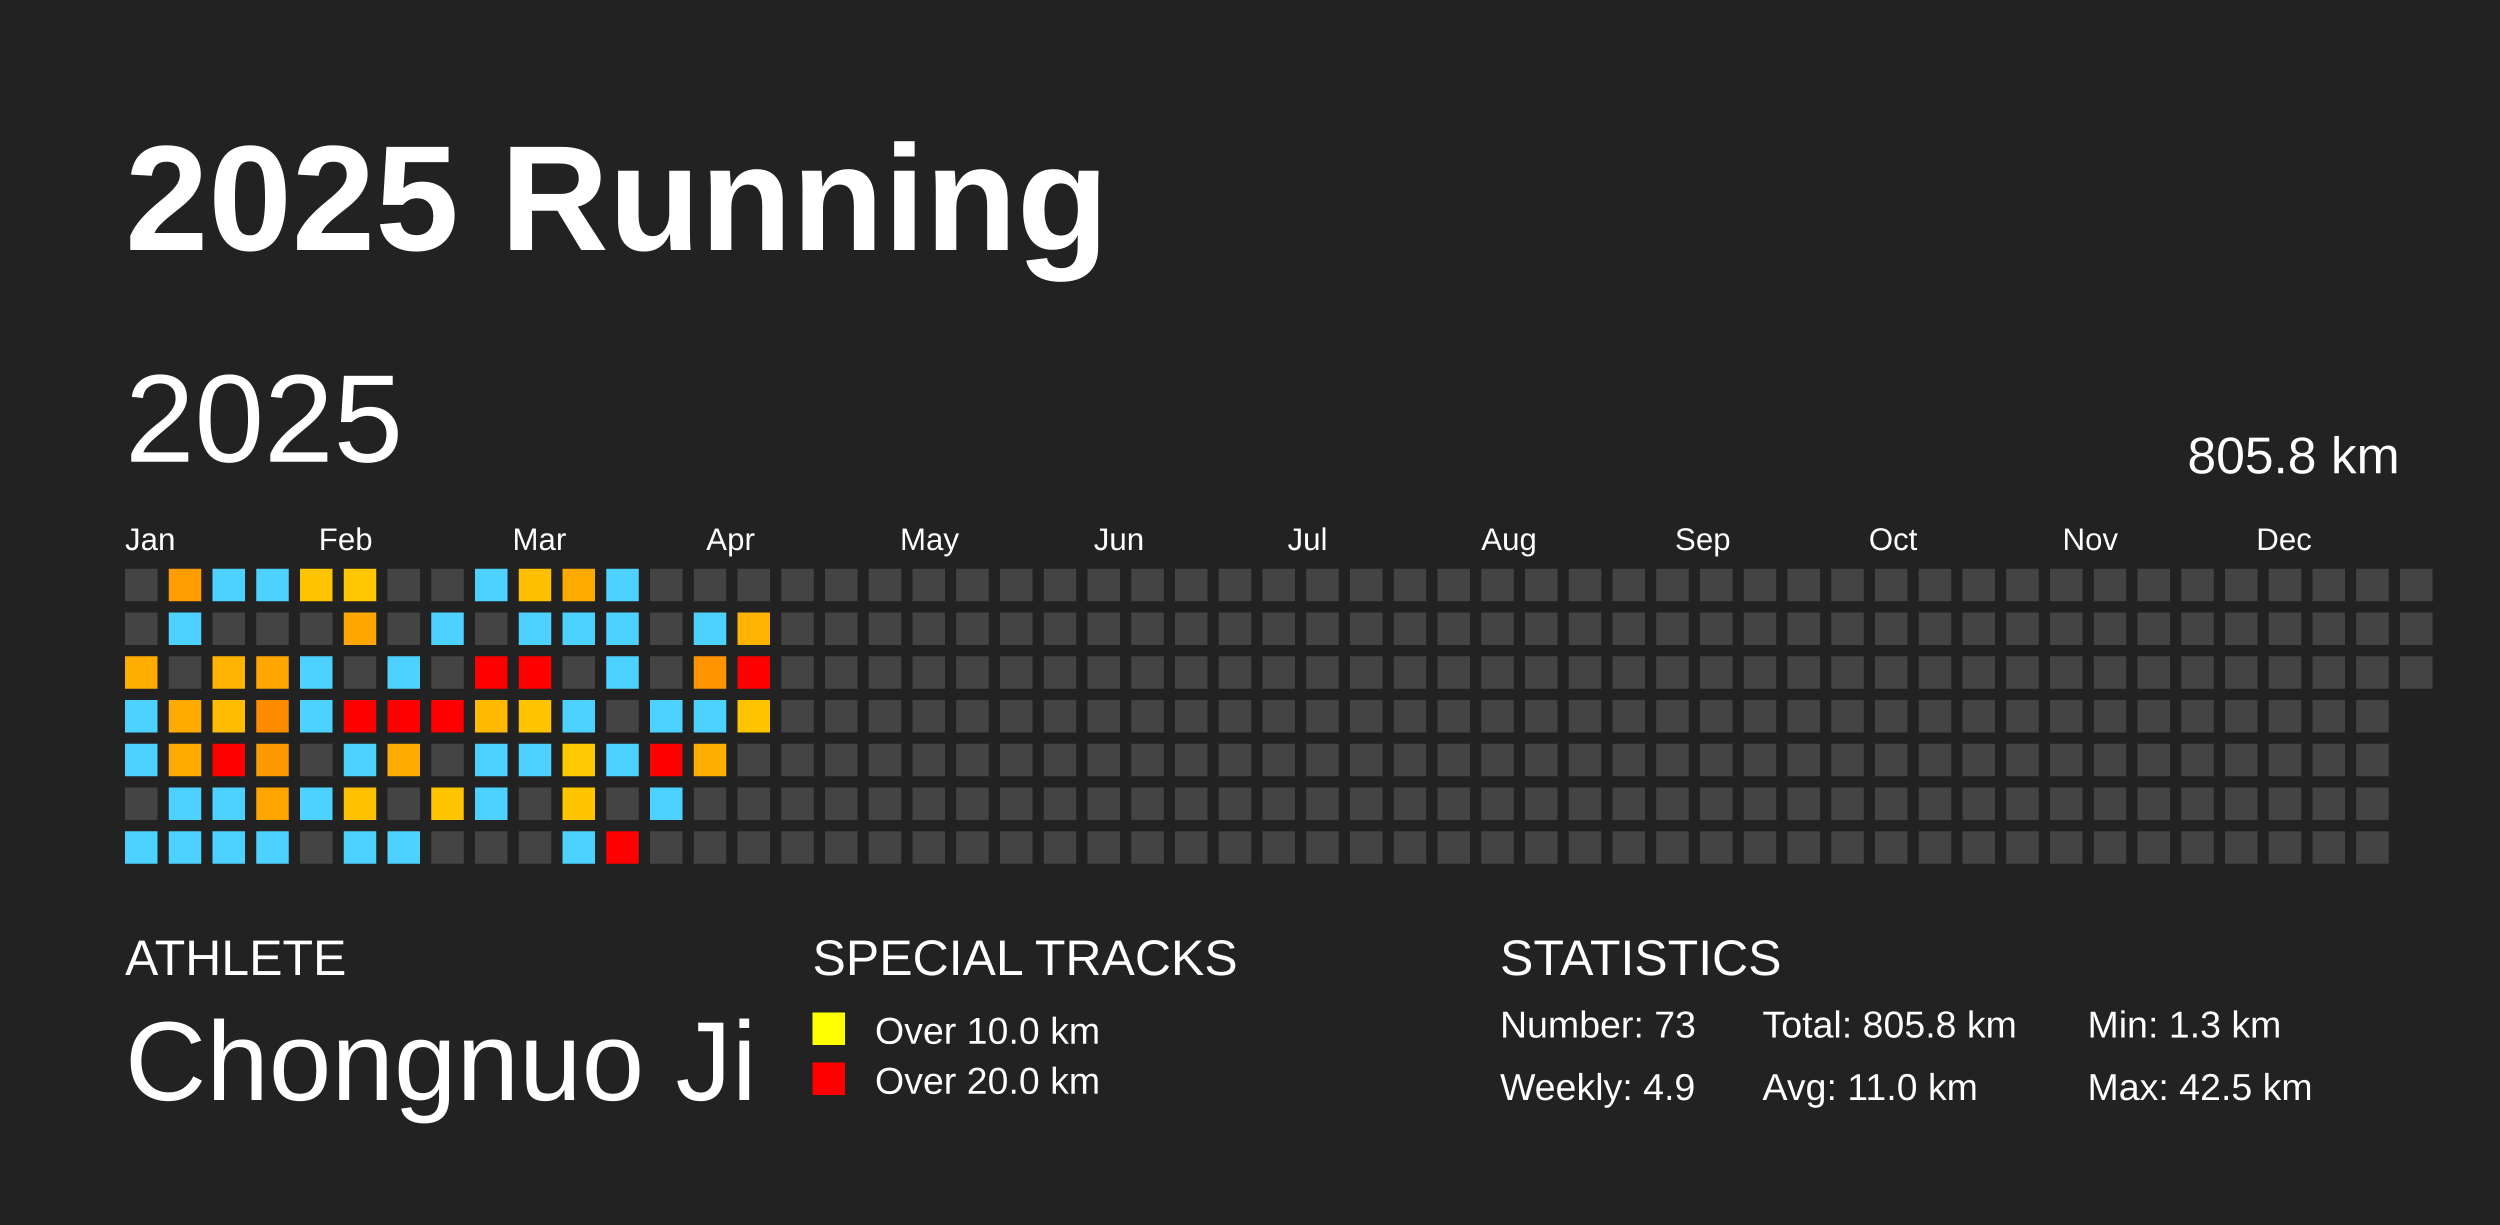
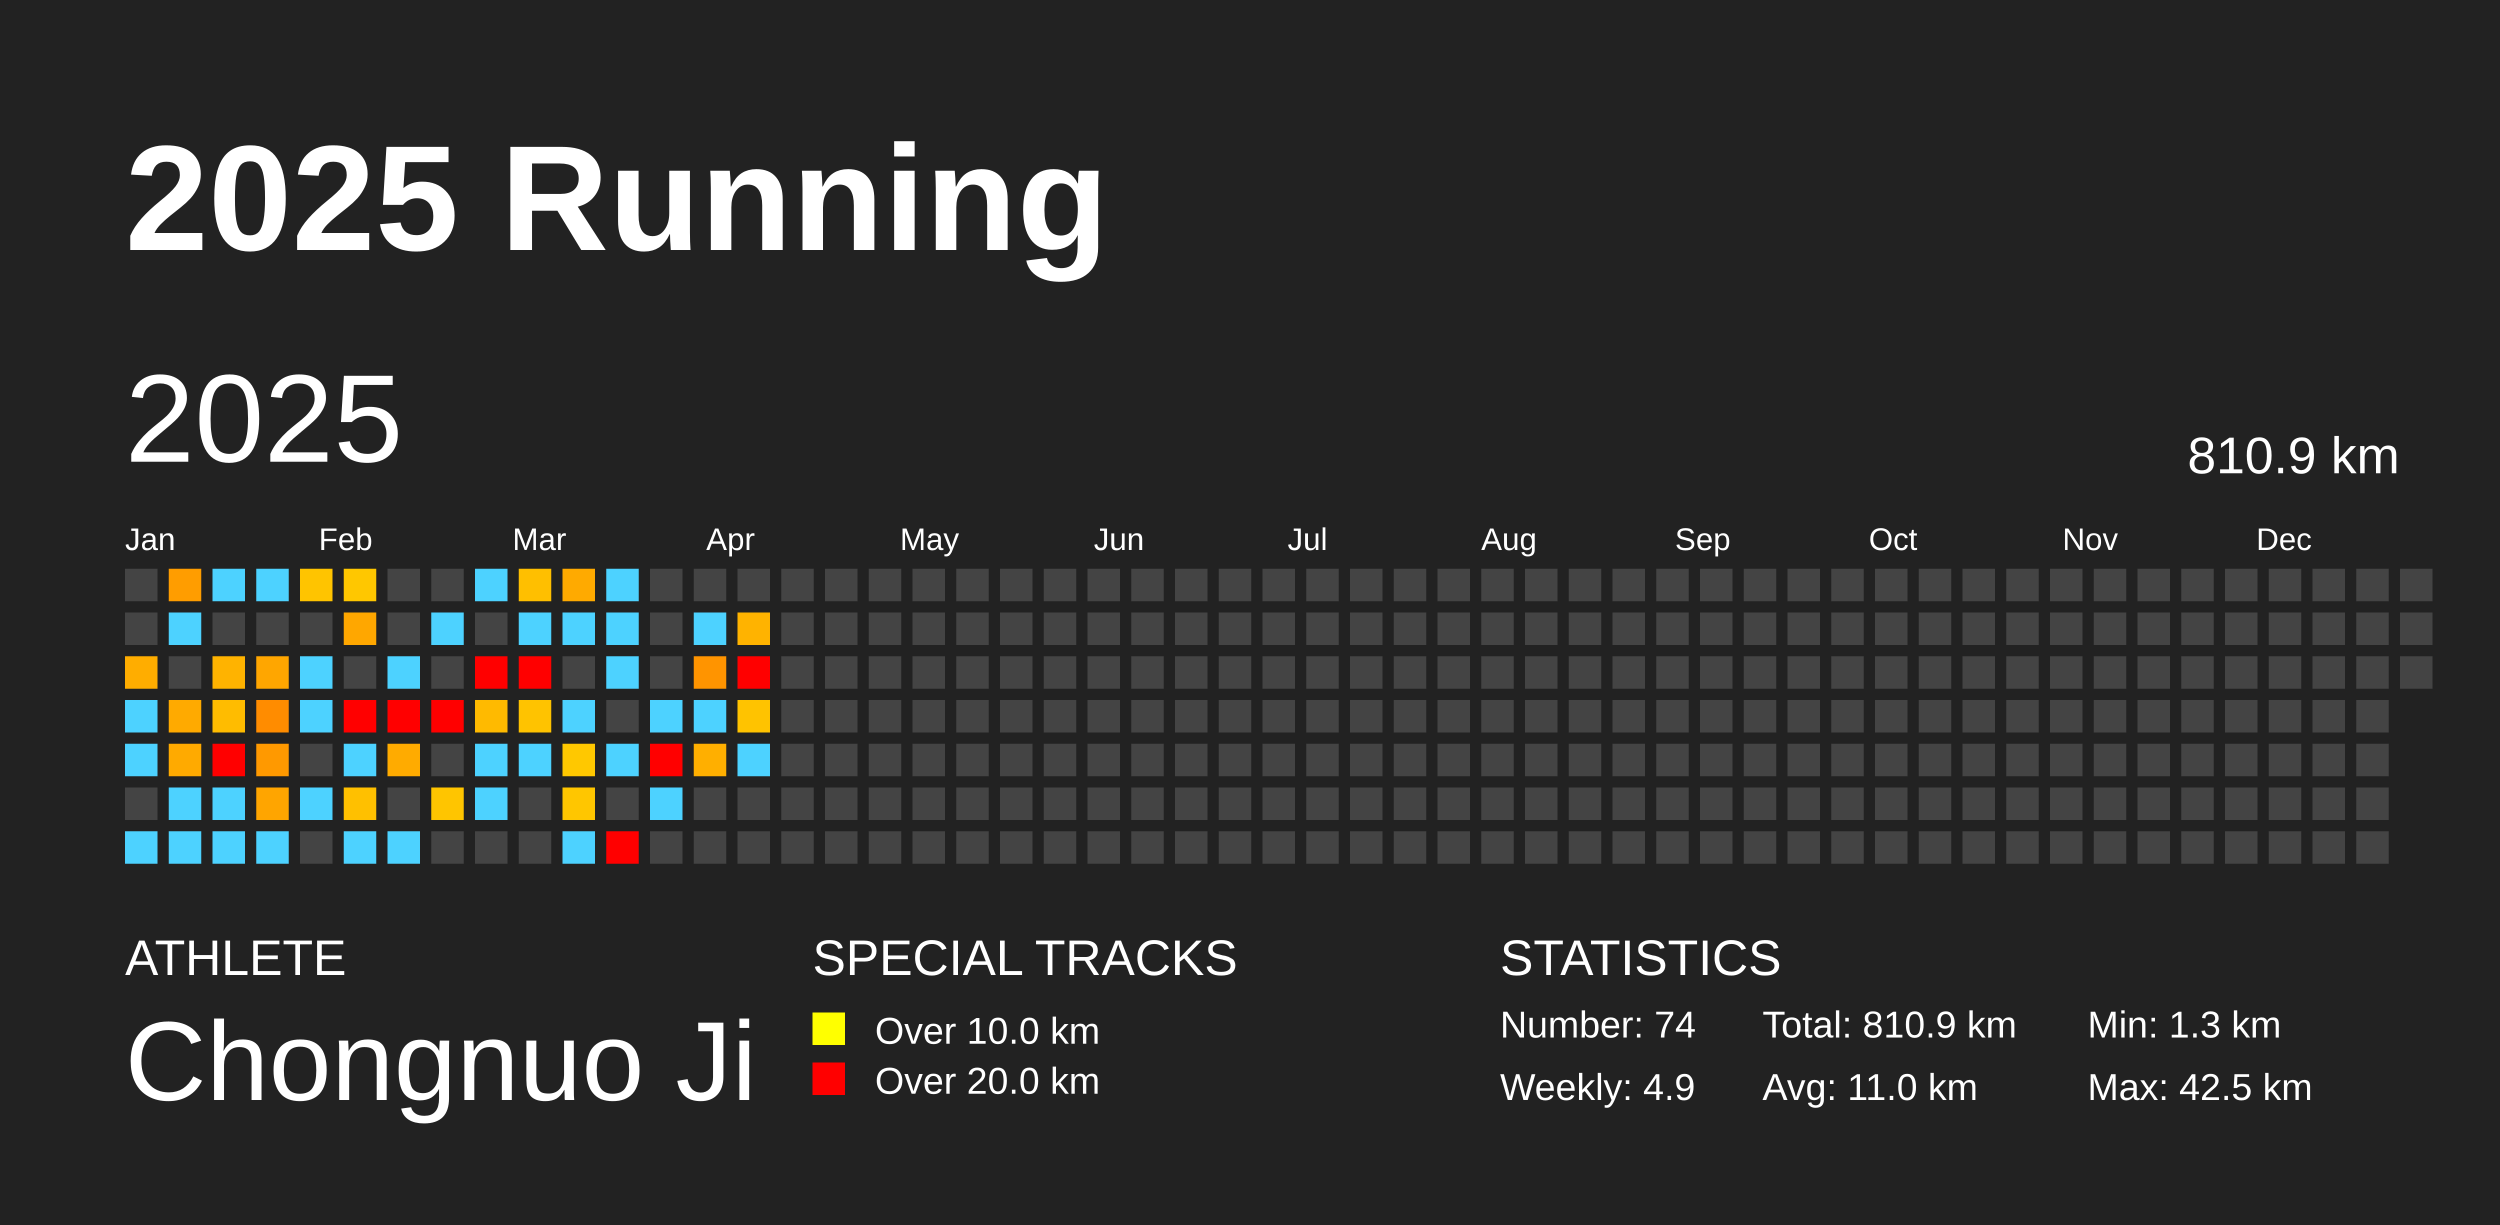
<svg xmlns="http://www.w3.org/2000/svg" baseProfile="full" height="98mm" version="1.1" viewBox="0,0,200,98" width="200mm">
  <defs />
  <rect fill="#222222" height="98" width="200" x="0" y="0" />
  <text fill="#FFFFFF" style="font-size:12px; font-family:Arial; font-weight:bold;" x="10" y="20">2025 Running</text>
  <text fill="#FFFFFF" style="font-size:4px; font-family:Arial" x="10" y="78">ATHLETE</text>
  <text fill="#FFFFFF" style="font-size:9px; font-family:Arial" x="10" y="88">Chongnuo Ji</text>
  <text fill="#FFFFFF" style="font-size:4px; font-family:Arial" x="65" y="78">SPECIAL TRACKS</text>
  <rect fill="yellow" height="2.6" width="2.6" x="65" y="81" />
  <text fill="#FFFFFF" style="font-size:3px; font-family:Arial" x="70" y="83.5">Over 10.0 km</text>
  <rect fill="red" height="2.6" width="2.6" x="65" y="85" />
  <text fill="#FFFFFF" style="font-size:3px; font-family:Arial" x="70" y="87.5">Over 20.0 km</text>
  <text fill="#FFFFFF" style="font-size:4px; font-family:Arial" x="120" y="78">STATISTICS</text>
-   <text fill="#FFFFFF" style="font-size:3px; font-family:Arial" x="120" y="83">Number: 73</text>
+   <text fill="#FFFFFF" style="font-size:3px; font-family:Arial" x="120" y="83">Number: 74</text>
  <text fill="#FFFFFF" style="font-size:3px; font-family:Arial" x="120" y="88">Weekly: 4.9</text>
-   <text fill="#FFFFFF" style="font-size:3px; font-family:Arial" x="141" y="83">Total: 805.8 km</text>
+   <text fill="#FFFFFF" style="font-size:3px; font-family:Arial" x="141" y="83">Total: 810.9 km</text>
  <text fill="#FFFFFF" style="font-size:3px; font-family:Arial" x="141" y="88">Avg: 11.0 km</text>
  <text fill="#FFFFFF" style="font-size:3px; font-family:Arial" x="167" y="83">Min: 1.3 km</text>
  <text fill="#FFFFFF" style="font-size:3px; font-family:Arial" x="167" y="88">Max: 42.5 km</text>
  <text dominant-baseline="hanging" fill="#FFFFFF" style="font-size:10.0px; font-family:Arial;" x="10" y="30">2025</text>
-   <text dominant-baseline="hanging" fill="#FFFFFF" style="font-size:4.125px; font-family:Arial;" x="175" y="35">805.8 km</text>
+   <text dominant-baseline="hanging" fill="#FFFFFF" style="font-size:4.125px; font-family:Arial;" x="175" y="35">810.9 km</text>
  <text fill="#FFFFFF" style="font-size:2.5px; font-family:Arial" x="10.0" y="44">Jan</text>
  <text fill="#FFFFFF" style="font-size:2.5px; font-family:Arial" x="25.5" y="44">Feb</text>
  <text fill="#FFFFFF" style="font-size:2.5px; font-family:Arial" x="41.0" y="44">Mar</text>
  <text fill="#FFFFFF" style="font-size:2.5px; font-family:Arial" x="56.5" y="44">Apr</text>
  <text fill="#FFFFFF" style="font-size:2.5px; font-family:Arial" x="72.0" y="44">May</text>
  <text fill="#FFFFFF" style="font-size:2.5px; font-family:Arial" x="87.5" y="44">Jun</text>
  <text fill="#FFFFFF" style="font-size:2.5px; font-family:Arial" x="103.0" y="44">Jul</text>
  <text fill="#FFFFFF" style="font-size:2.5px; font-family:Arial" x="118.5" y="44">Aug</text>
  <text fill="#FFFFFF" style="font-size:2.5px; font-family:Arial" x="134.0" y="44">Sep</text>
  <text fill="#FFFFFF" style="font-size:2.5px; font-family:Arial" x="149.5" y="44">Oct</text>
  <text fill="#FFFFFF" style="font-size:2.5px; font-family:Arial" x="165.0" y="44">Nov</text>
  <text fill="#FFFFFF" style="font-size:2.5px; font-family:Arial" x="180.5" y="44">Dec</text>
  <rect fill="#444444" height="2.6" width="2.6" x="10.0" y="45.5" />
  <rect fill="#444444" height="2.6" width="2.6" x="10.0" y="49.0" />
  <rect fill="#ffad00" height="2.6" width="2.6" x="10.0" y="52.5" />
  <rect fill="#4dd2ff" height="2.6" width="2.6" x="10.0" y="56.0" />
  <rect fill="#4dd2ff" height="2.6" width="2.6" x="10.0" y="59.5" />
  <rect fill="#444444" height="2.6" width="2.6" x="10.0" y="63.0" />
  <rect fill="#4dd2ff" height="2.6" width="2.6" x="10.0" y="66.5" />
  <rect fill="#ff9d00" height="2.6" width="2.6" x="13.5" y="45.5" />
  <rect fill="#4dd2ff" height="2.6" width="2.6" x="13.5" y="49.0" />
  <rect fill="#444444" height="2.6" width="2.6" x="13.5" y="52.5" />
  <rect fill="#ffaa00" height="2.6" width="2.6" x="13.5" y="56.0" />
  <rect fill="#ffaa00" height="2.6" width="2.6" x="13.5" y="59.5" />
  <rect fill="#4dd2ff" height="2.6" width="2.6" x="13.5" y="63.0" />
  <rect fill="#4dd2ff" height="2.6" width="2.6" x="13.5" y="66.5" />
  <rect fill="#4dd2ff" height="2.6" width="2.6" x="17.0" y="45.5" />
  <rect fill="#444444" height="2.6" width="2.6" x="17.0" y="49.0" />
  <rect fill="#ffb300" height="2.6" width="2.6" x="17.0" y="52.5" />
  <rect fill="#ffbc00" height="2.6" width="2.6" x="17.0" y="56.0" />
  <rect fill="red" height="2.6" width="2.6" x="17.0" y="59.5" />
  <rect fill="#4dd2ff" height="2.6" width="2.6" x="17.0" y="63.0" />
  <rect fill="#4dd2ff" height="2.6" width="2.6" x="17.0" y="66.5" />
  <rect fill="#4dd2ff" height="2.6" width="2.6" x="20.5" y="45.5" />
  <rect fill="#444444" height="2.6" width="2.6" x="20.5" y="49.0" />
  <rect fill="#ffa600" height="2.6" width="2.6" x="20.5" y="52.5" />
  <rect fill="#ff8c00" height="2.6" width="2.6" x="20.5" y="56.0" />
  <rect fill="#ff9900" height="2.6" width="2.6" x="20.5" y="59.5" />
  <rect fill="#ffa500" height="2.6" width="2.6" x="20.5" y="63.0" />
  <rect fill="#4dd2ff" height="2.6" width="2.6" x="20.5" y="66.5" />
  <rect fill="#ffc400" height="2.6" width="2.6" x="24.0" y="45.5" />
  <rect fill="#444444" height="2.6" width="2.6" x="24.0" y="49.0" />
  <rect fill="#4dd2ff" height="2.6" width="2.6" x="24.0" y="52.5" />
  <rect fill="#4dd2ff" height="2.6" width="2.6" x="24.0" y="56.0" />
  <rect fill="#444444" height="2.6" width="2.6" x="24.0" y="59.5" />
  <rect fill="#4dd2ff" height="2.6" width="2.6" x="24.0" y="63.0" />
  <rect fill="#444444" height="2.6" width="2.6" x="24.0" y="66.5" />
  <rect fill="#ffc700" height="2.6" width="2.6" x="27.5" y="45.5" />
  <rect fill="#ffa700" height="2.6" width="2.6" x="27.5" y="49.0" />
  <rect fill="#444444" height="2.6" width="2.6" x="27.5" y="52.5" />
  <rect fill="red" height="2.6" width="2.6" x="27.5" y="56.0" />
  <rect fill="#4dd2ff" height="2.6" width="2.6" x="27.5" y="59.5" />
  <rect fill="#ffc000" height="2.6" width="2.6" x="27.5" y="63.0" />
  <rect fill="#4dd2ff" height="2.6" width="2.6" x="27.5" y="66.5" />
  <rect fill="#444444" height="2.6" width="2.6" x="31.0" y="45.5" />
  <rect fill="#444444" height="2.6" width="2.6" x="31.0" y="49.0" />
  <rect fill="#4dd2ff" height="2.6" width="2.6" x="31.0" y="52.5" />
  <rect fill="red" height="2.6" width="2.6" x="31.0" y="56.0" />
  <rect fill="#ffab00" height="2.6" width="2.6" x="31.0" y="59.5" />
  <rect fill="#444444" height="2.6" width="2.6" x="31.0" y="63.0" />
  <rect fill="#4dd2ff" height="2.6" width="2.6" x="31.0" y="66.5" />
  <rect fill="#444444" height="2.6" width="2.6" x="34.5" y="45.5" />
  <rect fill="#4dd2ff" height="2.6" width="2.6" x="34.5" y="49.0" />
  <rect fill="#444444" height="2.6" width="2.6" x="34.5" y="52.5" />
  <rect fill="red" height="2.6" width="2.6" x="34.5" y="56.0" />
  <rect fill="#444444" height="2.6" width="2.6" x="34.5" y="59.5" />
  <rect fill="#ffc500" height="2.6" width="2.6" x="34.5" y="63.0" />
  <rect fill="#444444" height="2.6" width="2.6" x="34.5" y="66.5" />
  <rect fill="#4dd2ff" height="2.6" width="2.6" x="38.0" y="45.5" />
  <rect fill="#444444" height="2.6" width="2.6" x="38.0" y="49.0" />
  <rect fill="red" height="2.6" width="2.6" x="38.0" y="52.5" />
  <rect fill="#ffba00" height="2.6" width="2.6" x="38.0" y="56.0" />
  <rect fill="#4dd2ff" height="2.6" width="2.6" x="38.0" y="59.5" />
  <rect fill="#4dd2ff" height="2.6" width="2.6" x="38.0" y="63.0" />
  <rect fill="#444444" height="2.6" width="2.6" x="38.0" y="66.5" />
  <rect fill="#ffbf00" height="2.6" width="2.6" x="41.5" y="45.5" />
  <rect fill="#4dd2ff" height="2.6" width="2.6" x="41.5" y="49.0" />
  <rect fill="red" height="2.6" width="2.6" x="41.5" y="52.5" />
  <rect fill="#ffc300" height="2.6" width="2.6" x="41.5" y="56.0" />
  <rect fill="#4dd2ff" height="2.6" width="2.6" x="41.5" y="59.5" />
  <rect fill="#444444" height="2.6" width="2.6" x="41.5" y="63.0" />
  <rect fill="#444444" height="2.6" width="2.6" x="41.5" y="66.5" />
  <rect fill="#ffaa00" height="2.6" width="2.6" x="45.0" y="45.5" />
  <rect fill="#4dd2ff" height="2.6" width="2.6" x="45.0" y="49.0" />
  <rect fill="#444444" height="2.6" width="2.6" x="45.0" y="52.5" />
  <rect fill="#4dd2ff" height="2.6" width="2.6" x="45.0" y="56.0" />
  <rect fill="#ffc800" height="2.6" width="2.6" x="45.0" y="59.5" />
  <rect fill="#ffc600" height="2.6" width="2.6" x="45.0" y="63.0" />
  <rect fill="#4dd2ff" height="2.6" width="2.6" x="45.0" y="66.5" />
  <rect fill="#4dd2ff" height="2.6" width="2.6" x="48.5" y="45.5" />
  <rect fill="#4dd2ff" height="2.6" width="2.6" x="48.5" y="49.0" />
  <rect fill="#4dd2ff" height="2.6" width="2.6" x="48.5" y="52.5" />
  <rect fill="#444444" height="2.6" width="2.6" x="48.5" y="56.0" />
  <rect fill="#4dd2ff" height="2.6" width="2.6" x="48.5" y="59.5" />
  <rect fill="#444444" height="2.6" width="2.6" x="48.5" y="63.0" />
  <rect fill="red" height="2.6" width="2.6" x="48.5" y="66.5" />
  <rect fill="#444444" height="2.6" width="2.6" x="52.0" y="45.5" />
  <rect fill="#444444" height="2.6" width="2.6" x="52.0" y="49.0" />
  <rect fill="#444444" height="2.6" width="2.6" x="52.0" y="52.5" />
  <rect fill="#4dd2ff" height="2.6" width="2.6" x="52.0" y="56.0" />
  <rect fill="red" height="2.6" width="2.6" x="52.0" y="59.5" />
  <rect fill="#4dd2ff" height="2.6" width="2.6" x="52.0" y="63.0" />
  <rect fill="#444444" height="2.6" width="2.6" x="52.0" y="66.5" />
  <rect fill="#444444" height="2.6" width="2.6" x="55.5" y="45.5" />
  <rect fill="#4dd2ff" height="2.6" width="2.6" x="55.5" y="49.0" />
  <rect fill="#ff9400" height="2.6" width="2.6" x="55.5" y="52.5" />
  <rect fill="#4dd2ff" height="2.6" width="2.6" x="55.5" y="56.0" />
  <rect fill="#ffaf00" height="2.6" width="2.6" x="55.5" y="59.5" />
  <rect fill="#444444" height="2.6" width="2.6" x="55.5" y="63.0" />
  <rect fill="#444444" height="2.6" width="2.6" x="55.5" y="66.5" />
  <rect fill="#444444" height="2.6" width="2.6" x="59.0" y="45.5" />
  <rect fill="#ffb300" height="2.6" width="2.6" x="59.0" y="49.0" />
  <rect fill="red" height="2.6" width="2.6" x="59.0" y="52.5" />
  <rect fill="#ffc300" height="2.6" width="2.6" x="59.0" y="56.0" />
-   <rect fill="#444444" height="2.6" width="2.6" x="59.0" y="59.5" />
+   <rect fill="#4dd2ff" height="2.6" width="2.6" x="59.0" y="59.5" />
  <rect fill="#444444" height="2.6" width="2.6" x="59.0" y="63.0" />
  <rect fill="#444444" height="2.6" width="2.6" x="59.0" y="66.5" />
  <rect fill="#444444" height="2.6" width="2.6" x="62.5" y="45.5" />
  <rect fill="#444444" height="2.6" width="2.6" x="62.5" y="49.0" />
  <rect fill="#444444" height="2.6" width="2.6" x="62.5" y="52.5" />
  <rect fill="#444444" height="2.6" width="2.6" x="62.5" y="56.0" />
  <rect fill="#444444" height="2.6" width="2.6" x="62.5" y="59.5" />
  <rect fill="#444444" height="2.6" width="2.6" x="62.5" y="63.0" />
  <rect fill="#444444" height="2.6" width="2.6" x="62.5" y="66.5" />
  <rect fill="#444444" height="2.6" width="2.6" x="66.0" y="45.5" />
  <rect fill="#444444" height="2.6" width="2.6" x="66.0" y="49.0" />
  <rect fill="#444444" height="2.6" width="2.6" x="66.0" y="52.5" />
  <rect fill="#444444" height="2.6" width="2.6" x="66.0" y="56.0" />
  <rect fill="#444444" height="2.6" width="2.6" x="66.0" y="59.5" />
  <rect fill="#444444" height="2.6" width="2.6" x="66.0" y="63.0" />
  <rect fill="#444444" height="2.6" width="2.6" x="66.0" y="66.5" />
  <rect fill="#444444" height="2.6" width="2.6" x="69.5" y="45.5" />
  <rect fill="#444444" height="2.6" width="2.6" x="69.5" y="49.0" />
  <rect fill="#444444" height="2.6" width="2.6" x="69.5" y="52.5" />
  <rect fill="#444444" height="2.6" width="2.6" x="69.5" y="56.0" />
  <rect fill="#444444" height="2.6" width="2.6" x="69.5" y="59.5" />
  <rect fill="#444444" height="2.6" width="2.6" x="69.5" y="63.0" />
  <rect fill="#444444" height="2.6" width="2.6" x="69.5" y="66.5" />
  <rect fill="#444444" height="2.6" width="2.6" x="73.0" y="45.5" />
  <rect fill="#444444" height="2.6" width="2.6" x="73.0" y="49.0" />
  <rect fill="#444444" height="2.6" width="2.6" x="73.0" y="52.5" />
  <rect fill="#444444" height="2.6" width="2.6" x="73.0" y="56.0" />
  <rect fill="#444444" height="2.6" width="2.6" x="73.0" y="59.5" />
  <rect fill="#444444" height="2.6" width="2.6" x="73.0" y="63.0" />
  <rect fill="#444444" height="2.6" width="2.6" x="73.0" y="66.5" />
  <rect fill="#444444" height="2.6" width="2.6" x="76.5" y="45.5" />
  <rect fill="#444444" height="2.6" width="2.6" x="76.5" y="49.0" />
  <rect fill="#444444" height="2.6" width="2.6" x="76.5" y="52.5" />
  <rect fill="#444444" height="2.6" width="2.6" x="76.5" y="56.0" />
  <rect fill="#444444" height="2.6" width="2.6" x="76.5" y="59.5" />
  <rect fill="#444444" height="2.6" width="2.6" x="76.5" y="63.0" />
  <rect fill="#444444" height="2.6" width="2.6" x="76.5" y="66.5" />
  <rect fill="#444444" height="2.6" width="2.6" x="80.0" y="45.5" />
  <rect fill="#444444" height="2.6" width="2.6" x="80.0" y="49.0" />
  <rect fill="#444444" height="2.6" width="2.6" x="80.0" y="52.5" />
  <rect fill="#444444" height="2.6" width="2.6" x="80.0" y="56.0" />
  <rect fill="#444444" height="2.6" width="2.6" x="80.0" y="59.5" />
  <rect fill="#444444" height="2.6" width="2.6" x="80.0" y="63.0" />
  <rect fill="#444444" height="2.6" width="2.6" x="80.0" y="66.5" />
  <rect fill="#444444" height="2.6" width="2.6" x="83.5" y="45.5" />
  <rect fill="#444444" height="2.6" width="2.6" x="83.5" y="49.0" />
  <rect fill="#444444" height="2.6" width="2.6" x="83.5" y="52.5" />
  <rect fill="#444444" height="2.6" width="2.6" x="83.5" y="56.0" />
  <rect fill="#444444" height="2.6" width="2.6" x="83.5" y="59.5" />
  <rect fill="#444444" height="2.6" width="2.6" x="83.5" y="63.0" />
  <rect fill="#444444" height="2.6" width="2.6" x="83.5" y="66.5" />
  <rect fill="#444444" height="2.6" width="2.6" x="87.0" y="45.5" />
  <rect fill="#444444" height="2.6" width="2.6" x="87.0" y="49.0" />
  <rect fill="#444444" height="2.6" width="2.6" x="87.0" y="52.5" />
  <rect fill="#444444" height="2.6" width="2.6" x="87.0" y="56.0" />
  <rect fill="#444444" height="2.6" width="2.6" x="87.0" y="59.5" />
  <rect fill="#444444" height="2.6" width="2.6" x="87.0" y="63.0" />
  <rect fill="#444444" height="2.6" width="2.6" x="87.0" y="66.5" />
  <rect fill="#444444" height="2.6" width="2.6" x="90.5" y="45.5" />
  <rect fill="#444444" height="2.6" width="2.6" x="90.5" y="49.0" />
  <rect fill="#444444" height="2.6" width="2.6" x="90.5" y="52.5" />
  <rect fill="#444444" height="2.6" width="2.6" x="90.5" y="56.0" />
  <rect fill="#444444" height="2.6" width="2.6" x="90.5" y="59.5" />
  <rect fill="#444444" height="2.6" width="2.6" x="90.5" y="63.0" />
  <rect fill="#444444" height="2.6" width="2.6" x="90.5" y="66.5" />
  <rect fill="#444444" height="2.6" width="2.6" x="94.0" y="45.5" />
  <rect fill="#444444" height="2.6" width="2.6" x="94.0" y="49.0" />
  <rect fill="#444444" height="2.6" width="2.6" x="94.0" y="52.5" />
  <rect fill="#444444" height="2.6" width="2.6" x="94.0" y="56.0" />
  <rect fill="#444444" height="2.6" width="2.6" x="94.0" y="59.5" />
  <rect fill="#444444" height="2.6" width="2.6" x="94.0" y="63.0" />
  <rect fill="#444444" height="2.6" width="2.6" x="94.0" y="66.5" />
  <rect fill="#444444" height="2.6" width="2.6" x="97.5" y="45.5" />
  <rect fill="#444444" height="2.6" width="2.6" x="97.5" y="49.0" />
  <rect fill="#444444" height="2.6" width="2.6" x="97.5" y="52.5" />
  <rect fill="#444444" height="2.6" width="2.6" x="97.5" y="56.0" />
  <rect fill="#444444" height="2.6" width="2.6" x="97.5" y="59.5" />
  <rect fill="#444444" height="2.6" width="2.6" x="97.5" y="63.0" />
  <rect fill="#444444" height="2.6" width="2.6" x="97.5" y="66.5" />
  <rect fill="#444444" height="2.6" width="2.6" x="101.0" y="45.5" />
  <rect fill="#444444" height="2.6" width="2.6" x="101.0" y="49.0" />
  <rect fill="#444444" height="2.6" width="2.6" x="101.0" y="52.5" />
  <rect fill="#444444" height="2.6" width="2.6" x="101.0" y="56.0" />
  <rect fill="#444444" height="2.6" width="2.6" x="101.0" y="59.5" />
  <rect fill="#444444" height="2.6" width="2.6" x="101.0" y="63.0" />
  <rect fill="#444444" height="2.6" width="2.6" x="101.0" y="66.5" />
  <rect fill="#444444" height="2.6" width="2.6" x="104.5" y="45.5" />
  <rect fill="#444444" height="2.6" width="2.6" x="104.5" y="49.0" />
  <rect fill="#444444" height="2.6" width="2.6" x="104.5" y="52.5" />
  <rect fill="#444444" height="2.6" width="2.6" x="104.5" y="56.0" />
  <rect fill="#444444" height="2.6" width="2.6" x="104.5" y="59.5" />
  <rect fill="#444444" height="2.6" width="2.6" x="104.5" y="63.0" />
  <rect fill="#444444" height="2.6" width="2.6" x="104.5" y="66.5" />
  <rect fill="#444444" height="2.6" width="2.6" x="108.0" y="45.5" />
  <rect fill="#444444" height="2.6" width="2.6" x="108.0" y="49.0" />
  <rect fill="#444444" height="2.6" width="2.6" x="108.0" y="52.5" />
  <rect fill="#444444" height="2.6" width="2.6" x="108.0" y="56.0" />
  <rect fill="#444444" height="2.6" width="2.6" x="108.0" y="59.5" />
  <rect fill="#444444" height="2.6" width="2.6" x="108.0" y="63.0" />
  <rect fill="#444444" height="2.6" width="2.6" x="108.0" y="66.5" />
  <rect fill="#444444" height="2.6" width="2.6" x="111.5" y="45.5" />
  <rect fill="#444444" height="2.6" width="2.6" x="111.5" y="49.0" />
  <rect fill="#444444" height="2.6" width="2.6" x="111.5" y="52.5" />
  <rect fill="#444444" height="2.6" width="2.6" x="111.5" y="56.0" />
  <rect fill="#444444" height="2.6" width="2.6" x="111.5" y="59.5" />
  <rect fill="#444444" height="2.6" width="2.6" x="111.5" y="63.0" />
  <rect fill="#444444" height="2.6" width="2.6" x="111.5" y="66.5" />
  <rect fill="#444444" height="2.6" width="2.6" x="115.0" y="45.5" />
  <rect fill="#444444" height="2.6" width="2.6" x="115.0" y="49.0" />
  <rect fill="#444444" height="2.6" width="2.6" x="115.0" y="52.5" />
  <rect fill="#444444" height="2.6" width="2.6" x="115.0" y="56.0" />
  <rect fill="#444444" height="2.6" width="2.6" x="115.0" y="59.5" />
  <rect fill="#444444" height="2.6" width="2.6" x="115.0" y="63.0" />
  <rect fill="#444444" height="2.6" width="2.6" x="115.0" y="66.5" />
  <rect fill="#444444" height="2.6" width="2.6" x="118.5" y="45.5" />
  <rect fill="#444444" height="2.6" width="2.6" x="118.5" y="49.0" />
  <rect fill="#444444" height="2.6" width="2.6" x="118.5" y="52.5" />
  <rect fill="#444444" height="2.6" width="2.6" x="118.5" y="56.0" />
  <rect fill="#444444" height="2.6" width="2.6" x="118.5" y="59.5" />
  <rect fill="#444444" height="2.6" width="2.6" x="118.5" y="63.0" />
  <rect fill="#444444" height="2.6" width="2.6" x="118.5" y="66.5" />
  <rect fill="#444444" height="2.6" width="2.6" x="122.0" y="45.5" />
  <rect fill="#444444" height="2.6" width="2.6" x="122.0" y="49.0" />
  <rect fill="#444444" height="2.6" width="2.6" x="122.0" y="52.5" />
  <rect fill="#444444" height="2.6" width="2.6" x="122.0" y="56.0" />
  <rect fill="#444444" height="2.6" width="2.6" x="122.0" y="59.5" />
  <rect fill="#444444" height="2.6" width="2.6" x="122.0" y="63.0" />
  <rect fill="#444444" height="2.6" width="2.6" x="122.0" y="66.5" />
  <rect fill="#444444" height="2.6" width="2.6" x="125.5" y="45.5" />
  <rect fill="#444444" height="2.6" width="2.6" x="125.5" y="49.0" />
  <rect fill="#444444" height="2.6" width="2.6" x="125.5" y="52.5" />
  <rect fill="#444444" height="2.6" width="2.6" x="125.5" y="56.0" />
  <rect fill="#444444" height="2.6" width="2.6" x="125.5" y="59.5" />
  <rect fill="#444444" height="2.6" width="2.6" x="125.5" y="63.0" />
  <rect fill="#444444" height="2.6" width="2.6" x="125.5" y="66.5" />
  <rect fill="#444444" height="2.6" width="2.6" x="129.0" y="45.5" />
  <rect fill="#444444" height="2.6" width="2.6" x="129.0" y="49.0" />
  <rect fill="#444444" height="2.6" width="2.6" x="129.0" y="52.5" />
  <rect fill="#444444" height="2.6" width="2.6" x="129.0" y="56.0" />
  <rect fill="#444444" height="2.6" width="2.6" x="129.0" y="59.5" />
  <rect fill="#444444" height="2.6" width="2.6" x="129.0" y="63.0" />
  <rect fill="#444444" height="2.6" width="2.6" x="129.0" y="66.5" />
  <rect fill="#444444" height="2.6" width="2.6" x="132.5" y="45.5" />
  <rect fill="#444444" height="2.6" width="2.6" x="132.5" y="49.0" />
  <rect fill="#444444" height="2.6" width="2.6" x="132.5" y="52.5" />
  <rect fill="#444444" height="2.6" width="2.6" x="132.5" y="56.0" />
  <rect fill="#444444" height="2.6" width="2.6" x="132.5" y="59.5" />
  <rect fill="#444444" height="2.6" width="2.6" x="132.5" y="63.0" />
  <rect fill="#444444" height="2.6" width="2.6" x="132.5" y="66.5" />
  <rect fill="#444444" height="2.6" width="2.6" x="136.0" y="45.5" />
  <rect fill="#444444" height="2.6" width="2.6" x="136.0" y="49.0" />
  <rect fill="#444444" height="2.6" width="2.6" x="136.0" y="52.5" />
  <rect fill="#444444" height="2.6" width="2.6" x="136.0" y="56.0" />
  <rect fill="#444444" height="2.6" width="2.6" x="136.0" y="59.5" />
  <rect fill="#444444" height="2.6" width="2.6" x="136.0" y="63.0" />
  <rect fill="#444444" height="2.6" width="2.6" x="136.0" y="66.5" />
  <rect fill="#444444" height="2.6" width="2.6" x="139.5" y="45.5" />
  <rect fill="#444444" height="2.6" width="2.6" x="139.5" y="49.0" />
  <rect fill="#444444" height="2.6" width="2.6" x="139.5" y="52.5" />
  <rect fill="#444444" height="2.6" width="2.6" x="139.5" y="56.0" />
  <rect fill="#444444" height="2.6" width="2.6" x="139.5" y="59.5" />
  <rect fill="#444444" height="2.6" width="2.6" x="139.5" y="63.0" />
  <rect fill="#444444" height="2.6" width="2.6" x="139.5" y="66.5" />
  <rect fill="#444444" height="2.6" width="2.6" x="143.0" y="45.5" />
  <rect fill="#444444" height="2.6" width="2.6" x="143.0" y="49.0" />
  <rect fill="#444444" height="2.6" width="2.6" x="143.0" y="52.5" />
  <rect fill="#444444" height="2.6" width="2.6" x="143.0" y="56.0" />
  <rect fill="#444444" height="2.6" width="2.6" x="143.0" y="59.5" />
  <rect fill="#444444" height="2.6" width="2.6" x="143.0" y="63.0" />
  <rect fill="#444444" height="2.6" width="2.6" x="143.0" y="66.5" />
  <rect fill="#444444" height="2.6" width="2.6" x="146.5" y="45.5" />
  <rect fill="#444444" height="2.6" width="2.6" x="146.5" y="49.0" />
  <rect fill="#444444" height="2.6" width="2.6" x="146.5" y="52.5" />
  <rect fill="#444444" height="2.6" width="2.6" x="146.5" y="56.0" />
  <rect fill="#444444" height="2.6" width="2.6" x="146.5" y="59.5" />
  <rect fill="#444444" height="2.6" width="2.6" x="146.5" y="63.0" />
  <rect fill="#444444" height="2.6" width="2.6" x="146.5" y="66.5" />
  <rect fill="#444444" height="2.6" width="2.6" x="150.0" y="45.5" />
  <rect fill="#444444" height="2.6" width="2.6" x="150.0" y="49.0" />
  <rect fill="#444444" height="2.6" width="2.6" x="150.0" y="52.5" />
  <rect fill="#444444" height="2.6" width="2.6" x="150.0" y="56.0" />
  <rect fill="#444444" height="2.6" width="2.6" x="150.0" y="59.5" />
  <rect fill="#444444" height="2.6" width="2.6" x="150.0" y="63.0" />
  <rect fill="#444444" height="2.6" width="2.6" x="150.0" y="66.5" />
  <rect fill="#444444" height="2.6" width="2.6" x="153.5" y="45.5" />
  <rect fill="#444444" height="2.6" width="2.6" x="153.5" y="49.0" />
  <rect fill="#444444" height="2.6" width="2.6" x="153.5" y="52.5" />
  <rect fill="#444444" height="2.6" width="2.6" x="153.5" y="56.0" />
  <rect fill="#444444" height="2.6" width="2.6" x="153.5" y="59.5" />
  <rect fill="#444444" height="2.6" width="2.6" x="153.5" y="63.0" />
  <rect fill="#444444" height="2.6" width="2.6" x="153.5" y="66.5" />
  <rect fill="#444444" height="2.6" width="2.6" x="157.0" y="45.5" />
  <rect fill="#444444" height="2.6" width="2.6" x="157.0" y="49.0" />
  <rect fill="#444444" height="2.6" width="2.6" x="157.0" y="52.5" />
  <rect fill="#444444" height="2.6" width="2.6" x="157.0" y="56.0" />
  <rect fill="#444444" height="2.6" width="2.6" x="157.0" y="59.5" />
  <rect fill="#444444" height="2.6" width="2.6" x="157.0" y="63.0" />
  <rect fill="#444444" height="2.6" width="2.6" x="157.0" y="66.5" />
  <rect fill="#444444" height="2.6" width="2.6" x="160.5" y="45.5" />
  <rect fill="#444444" height="2.6" width="2.6" x="160.5" y="49.0" />
  <rect fill="#444444" height="2.6" width="2.6" x="160.5" y="52.5" />
  <rect fill="#444444" height="2.6" width="2.6" x="160.5" y="56.0" />
  <rect fill="#444444" height="2.6" width="2.6" x="160.5" y="59.5" />
  <rect fill="#444444" height="2.6" width="2.6" x="160.5" y="63.0" />
  <rect fill="#444444" height="2.6" width="2.6" x="160.5" y="66.5" />
  <rect fill="#444444" height="2.6" width="2.6" x="164.0" y="45.5" />
  <rect fill="#444444" height="2.6" width="2.6" x="164.0" y="49.0" />
  <rect fill="#444444" height="2.6" width="2.6" x="164.0" y="52.5" />
  <rect fill="#444444" height="2.6" width="2.6" x="164.0" y="56.0" />
  <rect fill="#444444" height="2.6" width="2.6" x="164.0" y="59.5" />
  <rect fill="#444444" height="2.6" width="2.6" x="164.0" y="63.0" />
  <rect fill="#444444" height="2.6" width="2.6" x="164.0" y="66.5" />
  <rect fill="#444444" height="2.6" width="2.6" x="167.5" y="45.5" />
  <rect fill="#444444" height="2.6" width="2.6" x="167.5" y="49.0" />
  <rect fill="#444444" height="2.6" width="2.6" x="167.5" y="52.5" />
  <rect fill="#444444" height="2.6" width="2.6" x="167.5" y="56.0" />
  <rect fill="#444444" height="2.6" width="2.6" x="167.5" y="59.5" />
  <rect fill="#444444" height="2.6" width="2.6" x="167.5" y="63.0" />
  <rect fill="#444444" height="2.6" width="2.6" x="167.5" y="66.5" />
  <rect fill="#444444" height="2.6" width="2.6" x="171.0" y="45.5" />
  <rect fill="#444444" height="2.6" width="2.6" x="171.0" y="49.0" />
  <rect fill="#444444" height="2.6" width="2.6" x="171.0" y="52.5" />
  <rect fill="#444444" height="2.6" width="2.6" x="171.0" y="56.0" />
  <rect fill="#444444" height="2.6" width="2.6" x="171.0" y="59.5" />
  <rect fill="#444444" height="2.6" width="2.6" x="171.0" y="63.0" />
  <rect fill="#444444" height="2.6" width="2.6" x="171.0" y="66.5" />
  <rect fill="#444444" height="2.6" width="2.6" x="174.5" y="45.5" />
  <rect fill="#444444" height="2.6" width="2.6" x="174.5" y="49.0" />
  <rect fill="#444444" height="2.6" width="2.6" x="174.5" y="52.5" />
  <rect fill="#444444" height="2.6" width="2.6" x="174.5" y="56.0" />
  <rect fill="#444444" height="2.6" width="2.6" x="174.5" y="59.5" />
  <rect fill="#444444" height="2.6" width="2.6" x="174.5" y="63.0" />
  <rect fill="#444444" height="2.6" width="2.6" x="174.5" y="66.5" />
  <rect fill="#444444" height="2.6" width="2.6" x="178.0" y="45.5" />
  <rect fill="#444444" height="2.6" width="2.6" x="178.0" y="49.0" />
  <rect fill="#444444" height="2.6" width="2.6" x="178.0" y="52.5" />
  <rect fill="#444444" height="2.6" width="2.6" x="178.0" y="56.0" />
  <rect fill="#444444" height="2.6" width="2.6" x="178.0" y="59.5" />
  <rect fill="#444444" height="2.6" width="2.6" x="178.0" y="63.0" />
  <rect fill="#444444" height="2.6" width="2.6" x="178.0" y="66.5" />
  <rect fill="#444444" height="2.6" width="2.6" x="181.5" y="45.5" />
  <rect fill="#444444" height="2.6" width="2.6" x="181.5" y="49.0" />
  <rect fill="#444444" height="2.6" width="2.6" x="181.5" y="52.5" />
  <rect fill="#444444" height="2.6" width="2.6" x="181.5" y="56.0" />
  <rect fill="#444444" height="2.6" width="2.6" x="181.5" y="59.5" />
  <rect fill="#444444" height="2.6" width="2.6" x="181.5" y="63.0" />
  <rect fill="#444444" height="2.6" width="2.6" x="181.5" y="66.5" />
  <rect fill="#444444" height="2.6" width="2.6" x="185.0" y="45.5" />
  <rect fill="#444444" height="2.6" width="2.6" x="185.0" y="49.0" />
  <rect fill="#444444" height="2.6" width="2.6" x="185.0" y="52.5" />
  <rect fill="#444444" height="2.6" width="2.6" x="185.0" y="56.0" />
  <rect fill="#444444" height="2.6" width="2.6" x="185.0" y="59.5" />
  <rect fill="#444444" height="2.6" width="2.6" x="185.0" y="63.0" />
  <rect fill="#444444" height="2.6" width="2.6" x="185.0" y="66.5" />
  <rect fill="#444444" height="2.6" width="2.6" x="188.5" y="45.5" />
  <rect fill="#444444" height="2.6" width="2.6" x="188.5" y="49.0" />
  <rect fill="#444444" height="2.6" width="2.6" x="188.5" y="52.5" />
  <rect fill="#444444" height="2.6" width="2.6" x="188.5" y="56.0" />
  <rect fill="#444444" height="2.6" width="2.6" x="188.5" y="59.5" />
  <rect fill="#444444" height="2.6" width="2.6" x="188.5" y="63.0" />
  <rect fill="#444444" height="2.6" width="2.6" x="188.5" y="66.5" />
  <rect fill="#444444" height="2.6" width="2.6" x="192.0" y="45.5" />
  <rect fill="#444444" height="2.6" width="2.6" x="192.0" y="49.0" />
  <rect fill="#444444" height="2.6" width="2.6" x="192.0" y="52.5" />
</svg>
